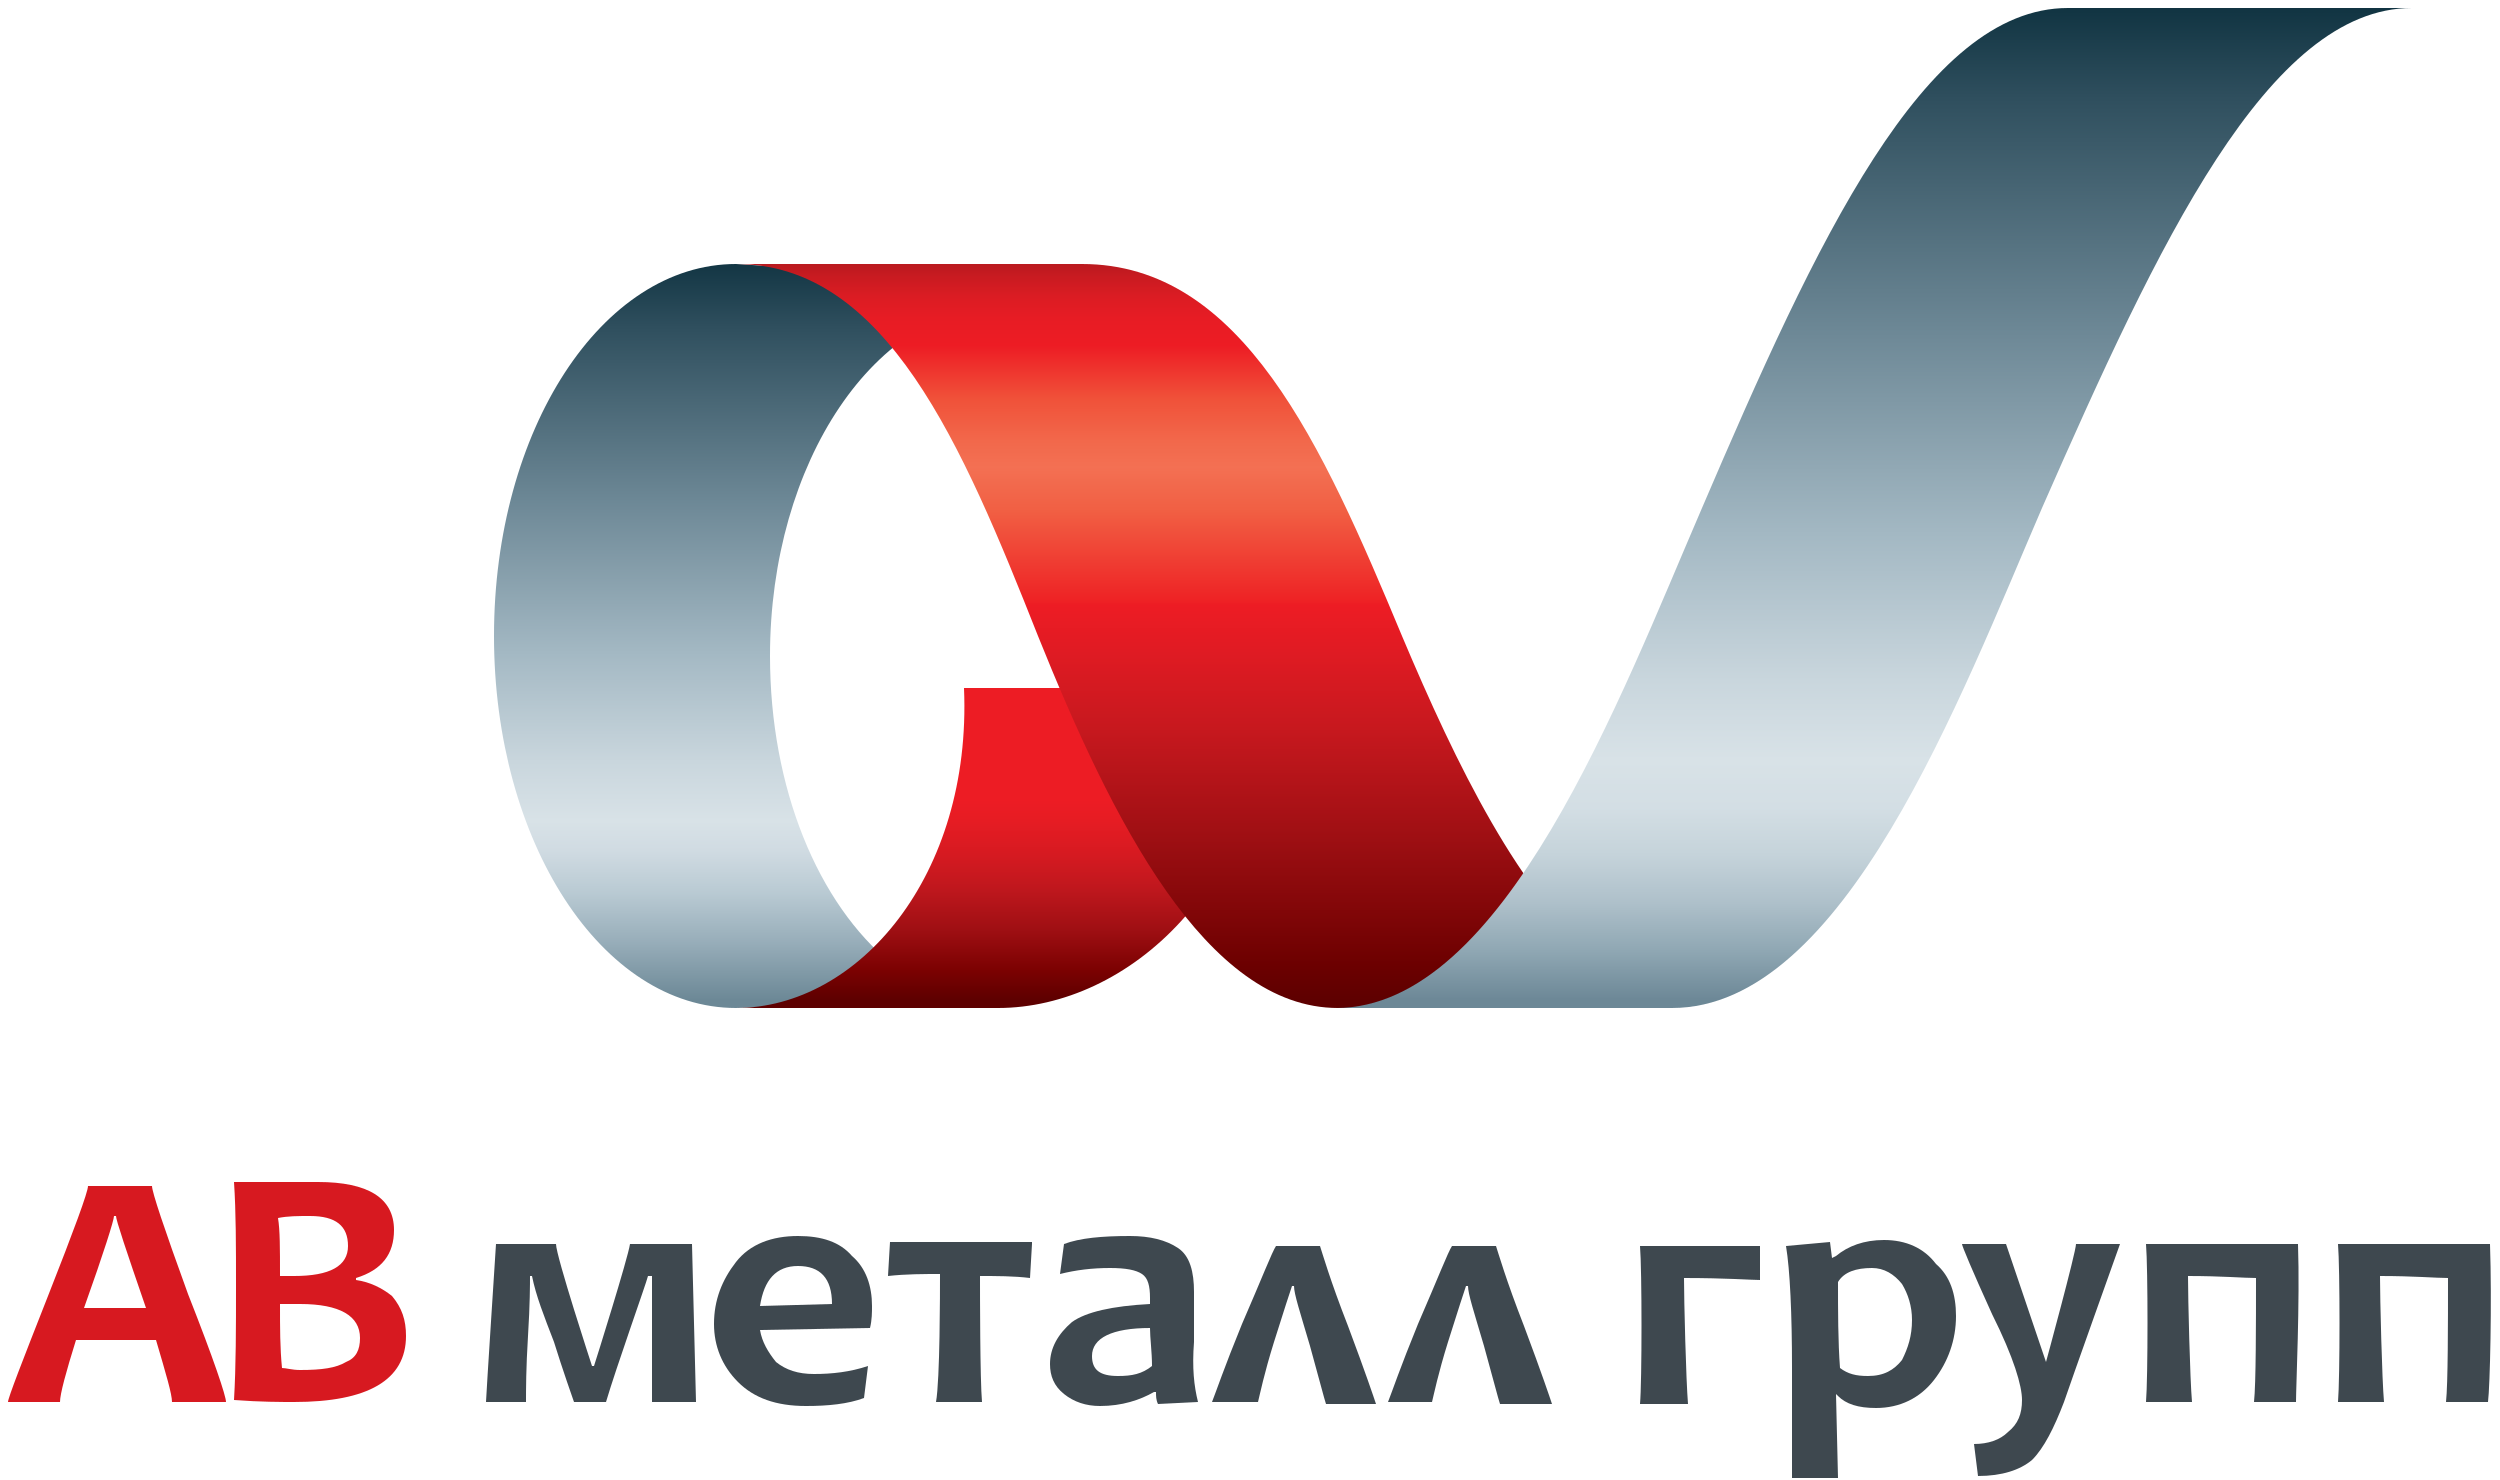
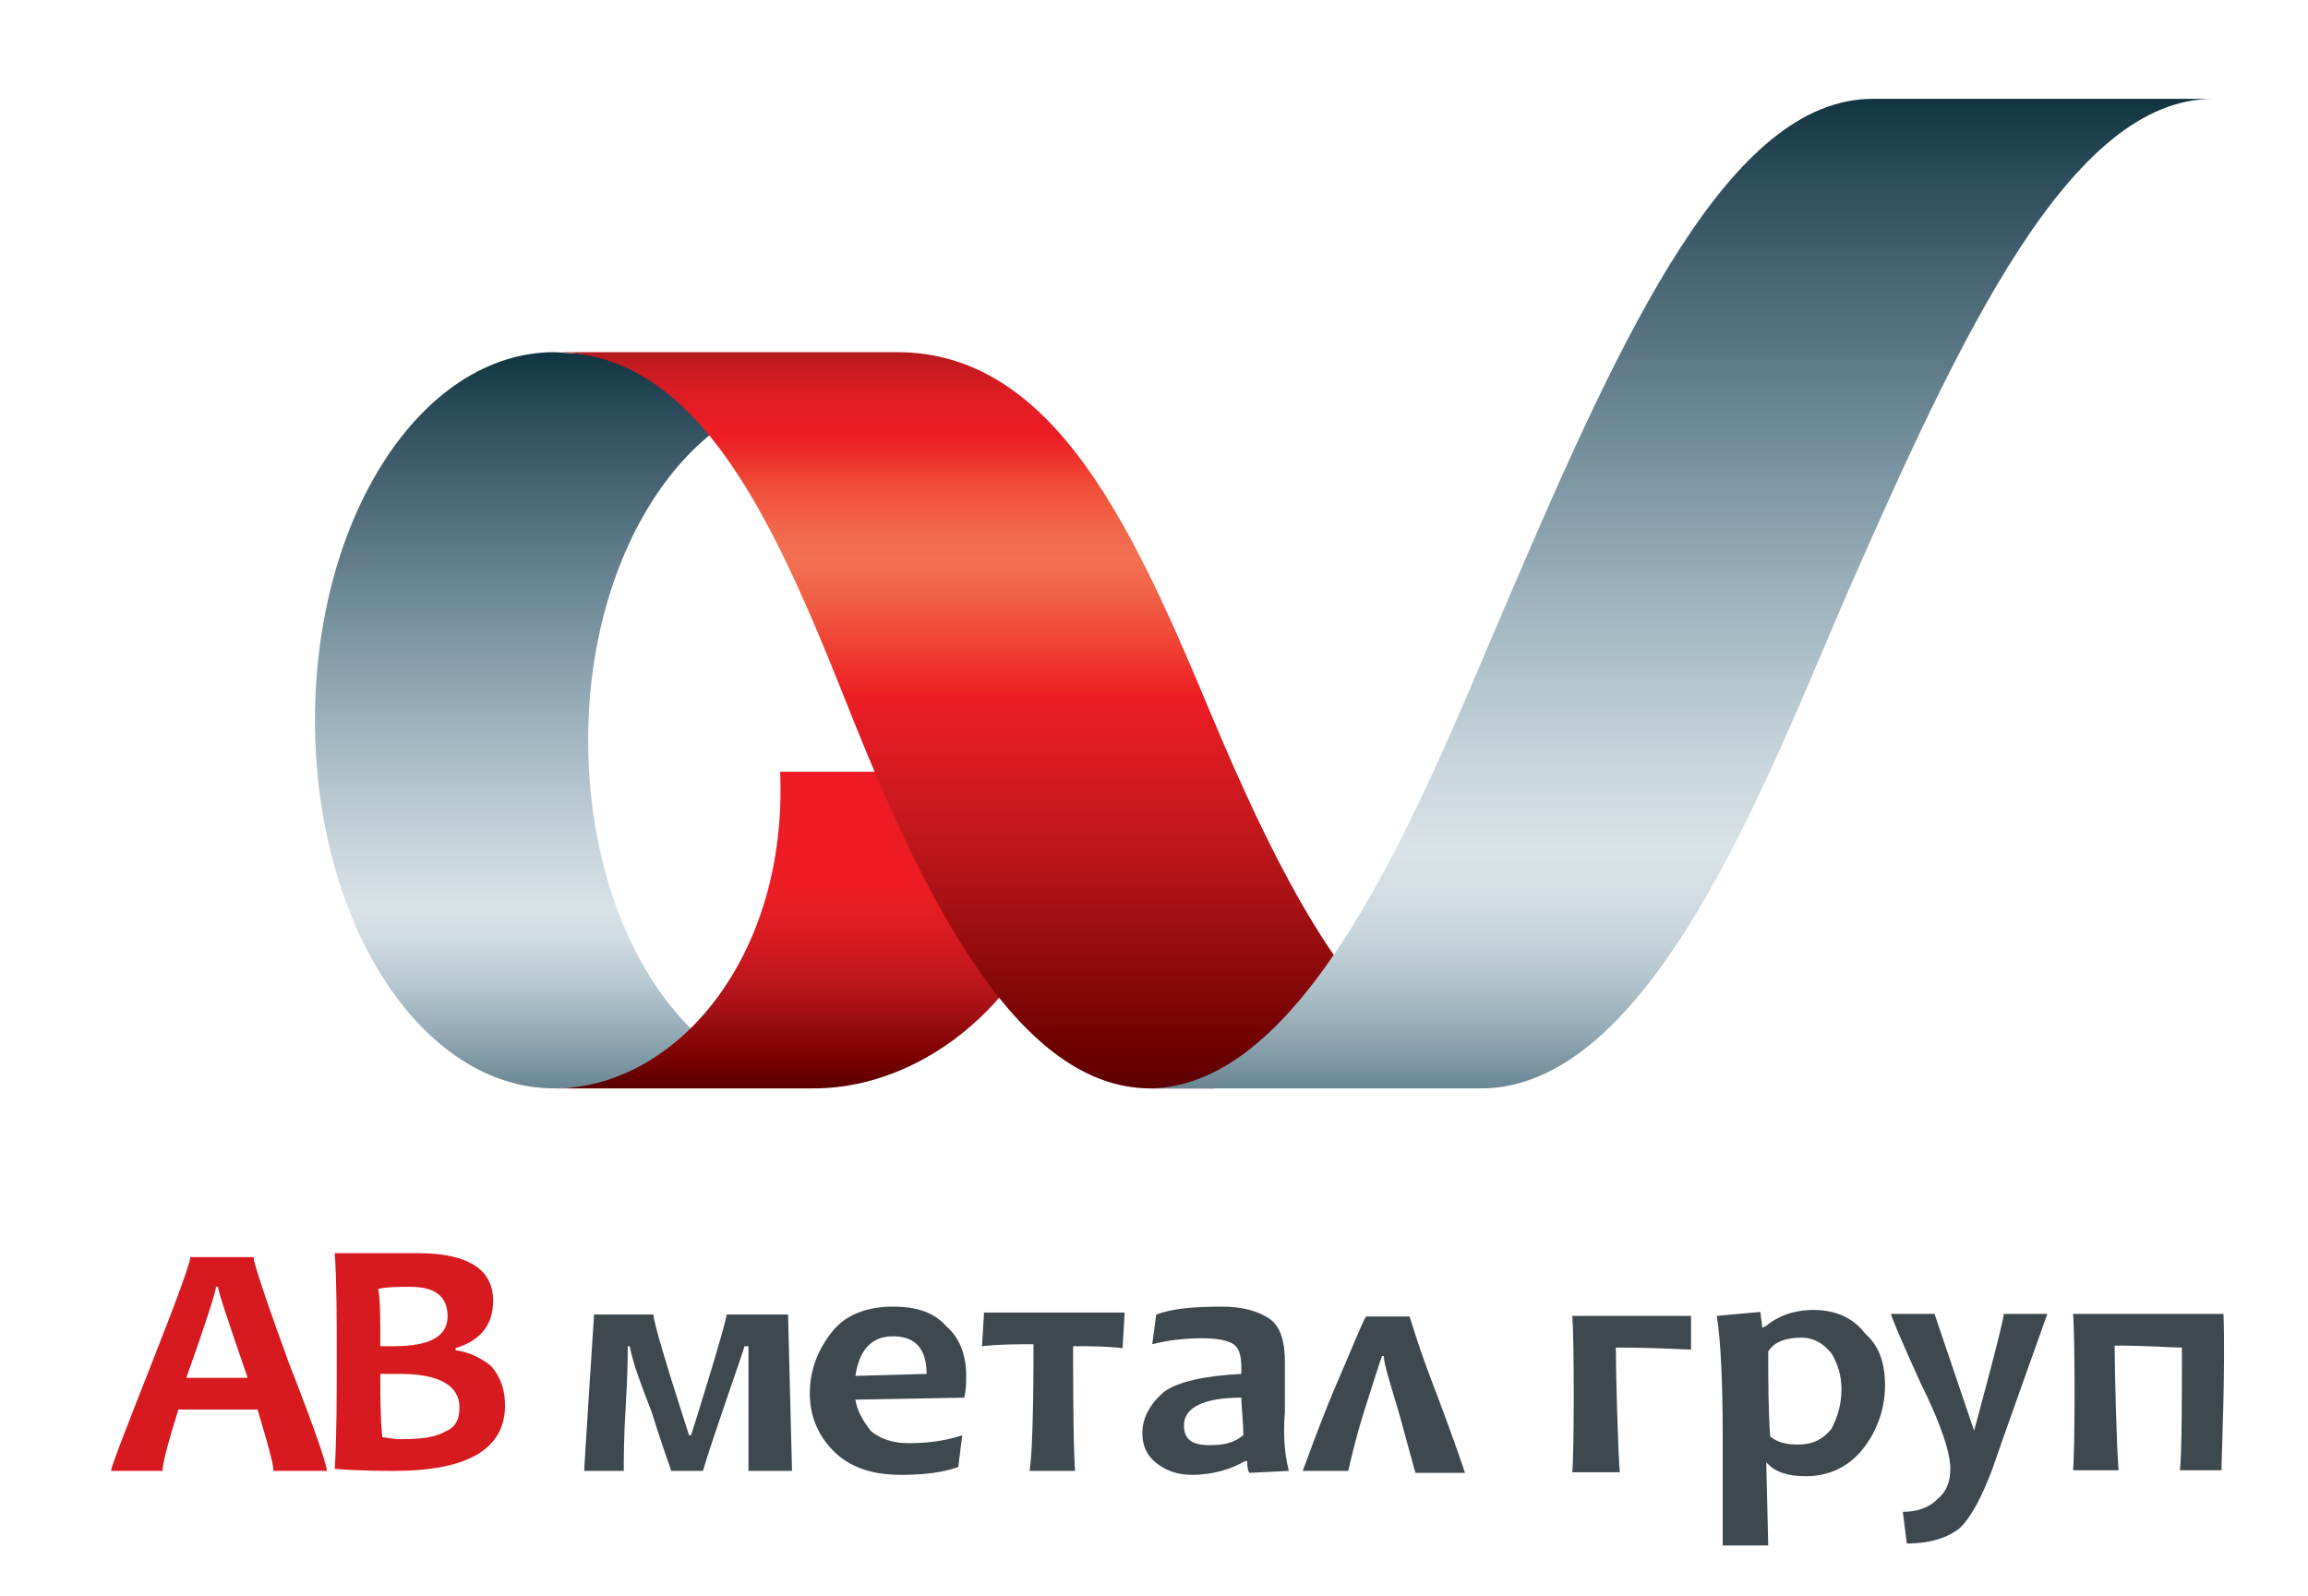
- <svg xmlns="http://www.w3.org/2000/svg" viewBox="0 0 125 74">
-   <linearGradient id="SVGID_1" gradientUnits="userSpaceOnUse" x1="38" y1="50" x2="38" y2="13">
-     <stop offset="0" stop-color="#6C8896" />
-     <stop offset="1.926647e-003" stop-color="#6D8997" />
-     <stop offset="7.733236e-002" stop-color="#97ADB9" />
-     <stop offset="0.145" stop-color="#B9CAD3" />
-     <stop offset="0.202" stop-color="#D0DBE2" />
-     <stop offset="0.242" stop-color="#D8E2E7" />
-     <stop offset="0.322" stop-color="#C9D6DD" />
-     <stop offset="0.47" stop-color="#A3B8C3" />
-     <stop offset="0.669" stop-color="#6E8997" />
-     <stop offset="0.909" stop-color="#2F4F5E" />
-     <stop offset="1" stop-color="#113442" />
+ <svg xmlns="http://www.w3.org/2000/svg" viewBox="12.6 330.5 1865.6 1289.7">
+   <linearGradient id="SVGID_1_" gradientUnits="userSpaceOnUse" x1="30" y1="1950" x2="30" y2="1987" gradientTransform="matrix(16 0 0 -16 6.436030e-006 32408)">
+     <stop offset="0" style="stop-color:#6C8896" />
+     <stop offset="1.926647e-003" style="stop-color:#6D8997" />
+     <stop offset="7.733236e-002" style="stop-color:#97ADB9" />
+     <stop offset="0.145" style="stop-color:#B9CAD3" />
+     <stop offset="0.202" style="stop-color:#D0DBE2" />
+     <stop offset="0.242" style="stop-color:#D8E2E7" />
+     <stop offset="0.322" style="stop-color:#C9D6DD" />
+     <stop offset="0.47" style="stop-color:#A3B8C3" />
+     <stop offset="0.669" style="stop-color:#6E8997" />
+     <stop offset="0.909" style="stop-color:#2F4F5E" />
+     <stop offset="1" style="stop-color:#113442" />
  </linearGradient>
-   <path fill="url(#SVGID_1)" d="M36.8,13.2c-6.7,0-12.1,8.3-12.1,18.6c0,10.3,5.4,18.6,12.1,18.6l2.6-0.1c2.8,0,6.9-0.7,5.2-2.1 c-3.7-3-6.1-8.8-6.1-15.4c0-9.7,5.3-17.6,11.9-17.6l-12-1.9L36.8,13.2z" />
-   <linearGradient id="SVGID_2" gradientUnits="userSpaceOnUse" x1="50" y1="34" x2="50" y2="50">
-     <stop offset="0" stop-color="#ED1C24" />
-     <stop offset="0.374" stop-color="#ED1C24" />
-     <stop offset="0.447" stop-color="#E51C23" />
-     <stop offset="0.545" stop-color="#D61A21" />
-     <stop offset="0.657" stop-color="#BE171D" />
-     <stop offset="0.78" stop-color="#9F0F13" />
-     <stop offset="0.911" stop-color="#7A0101" />
-     <stop offset="1" stop-color="#5E0000" />
+   <path fill="url(#SVGID_1_)" d="M460.8,615.2c-107.2,0-193.6,132.8-193.6,297.6s86.4,297.6,193.6,297.6l41.6-1.6 c44.8,0,110.4-11.2,83.2-33.6c-59.2-48-97.6-140.8-97.6-246.4c0-155.2,84.8-281.6,190.4-281.6l-192-30.4L460.8,615.2z" />
+   <linearGradient id="SVGID_2_" gradientUnits="userSpaceOnUse" x1="42" y1="1966" x2="42" y2="1950" gradientTransform="matrix(16 0 0 -16 6.436030e-006 32408)">
+     <stop offset="0" style="stop-color:#ED1C24" />
+     <stop offset="0.374" style="stop-color:#ED1C24" />
+     <stop offset="0.447" style="stop-color:#E51C23" />
+     <stop offset="0.545" style="stop-color:#D61A21" />
+     <stop offset="0.657" style="stop-color:#BE171D" />
+     <stop offset="0.78" style="stop-color:#9F0F13" />
+     <stop offset="0.911" style="stop-color:#7A0101" />
+     <stop offset="1" style="stop-color:#5E0000" />
  </linearGradient>
-   <path fill="url(#SVGID_2)" d="M36.8,50.4c6.1,0,11.8-6.6,11.4-16h15.1c0,9.8-6.9,16-13.4,16H36.8z" />
-   <linearGradient id="SVGID_3" gradientUnits="userSpaceOnUse" x1="59" y1="13" x2="59" y2="50">
-     <stop offset="0" stop-color="#B5191E" />
-     <stop offset="2.278189e-002" stop-color="#C91B21" />
-     <stop offset="4.952808e-002" stop-color="#DB1C23" />
-     <stop offset="7.885586e-002" stop-color="#E71C24" />
-     <stop offset="0.115" stop-color="#ED1C24" />
-     <stop offset="0.187" stop-color="#F05139" />
-     <stop offset="0.245" stop-color="#F2684B" />
-     <stop offset="0.28" stop-color="#F37053" />
-     <stop offset="0.339" stop-color="#F15F43" />
-     <stop offset="0.459" stop-color="#EE2325" />
-     <stop offset="0.467" stop-color="#ED1C24" />
-     <stop offset="0.528" stop-color="#E01B23" />
-     <stop offset="0.637" stop-color="#C6181E" />
-     <stop offset="0.781" stop-color="#9E0F13" />
-     <stop offset="0.953" stop-color="#6C0000" />
-     <stop offset="1" stop-color="#5E0000" />
+   <path fill="url(#SVGID_2_)" d="M460.8,1210.4c97.6,0,188.8-105.6,182.4-256h241.6c0,156.8-110.4,256-214.4,256H460.8z" />
+   <linearGradient id="SVGID_3_" gradientUnits="userSpaceOnUse" x1="51" y1="1987" x2="51" y2="1950" gradientTransform="matrix(16 0 0 -16 6.436030e-006 32408)">
+     <stop offset="0" style="stop-color:#B5191E" />
+     <stop offset="2.278189e-002" style="stop-color:#C91B21" />
+     <stop offset="4.952808e-002" style="stop-color:#DB1C23" />
+     <stop offset="7.885586e-002" style="stop-color:#E71C24" />
+     <stop offset="0.115" style="stop-color:#ED1C24" />
+     <stop offset="0.187" style="stop-color:#F05139" />
+     <stop offset="0.245" style="stop-color:#F2684B" />
+     <stop offset="0.28" style="stop-color:#F37053" />
+     <stop offset="0.339" style="stop-color:#F15F43" />
+     <stop offset="0.459" style="stop-color:#EE2325" />
+     <stop offset="0.467" style="stop-color:#ED1C24" />
+     <stop offset="0.528" style="stop-color:#E01B23" />
+     <stop offset="0.637" style="stop-color:#C6181E" />
+     <stop offset="0.781" style="stop-color:#9E0F13" />
+     <stop offset="0.953" style="stop-color:#6C0000" />
+     <stop offset="1" style="stop-color:#5E0000" />
  </linearGradient>
-   <path fill="url(#SVGID_3)" d="M70.1,50.4l7.7-0.6c2.9,0,4.1-0.3,2.3-1.7c-4.1-3.3-7.3-9.9-10-16.3c-4-9.6-8-18.6-16-18.6H36.8 c7.5,0,11.3,9,15.1,18.6c3.7,9.2,8.4,18.6,15,18.6H70.1z" />
-   <linearGradient id="SVGID_4" gradientUnits="userSpaceOnUse" x1="94" y1="50" x2="94" y2="0.418">
-     <stop offset="0" stop-color="#6C8896" />
-     <stop offset="8.691043e-004" stop-color="#6D8897" />
-     <stop offset="4.922779e-002" stop-color="#8FA7B3" />
-     <stop offset="9.784003e-002" stop-color="#AEC0CA" />
-     <stop offset="0.146" stop-color="#C5D3DA" />
-     <stop offset="0.194" stop-color="#D3DEE4" />
-     <stop offset="0.242" stop-color="#D8E2E7" />
-     <stop offset="0.322" stop-color="#C9D6DD" />
-     <stop offset="0.47" stop-color="#A3B8C3" />
-     <stop offset="0.669" stop-color="#6E8997" />
-     <stop offset="0.909" stop-color="#2F4F5E" />
-     <stop offset="1" stop-color="#113442" />
+   <path fill="url(#SVGID_3_)" d="M993.6,1210.4l123.2-9.6c46.4,0,65.6-4.8,36.8-27.2c-65.6-52.8-116.8-158.4-160-260.8 c-64-153.6-128-297.6-256-297.6H460.8c120,0,180.8,144,241.6,297.6c59.2,147.2,134.4,297.6,240,297.6H993.6z" />
+   <linearGradient id="SVGID_4_" gradientUnits="userSpaceOnUse" x1="86" y1="1950" x2="86" y2="2000" gradientTransform="matrix(16 0 0 -16 6.436030e-006 32408)">
+     <stop offset="0" style="stop-color:#6C8896" />
+     <stop offset="8.691043e-004" style="stop-color:#6D8897" />
+     <stop offset="4.922779e-002" style="stop-color:#8FA7B3" />
+     <stop offset="9.784003e-002" style="stop-color:#AEC0CA" />
+     <stop offset="0.146" style="stop-color:#C5D3DA" />
+     <stop offset="0.194" style="stop-color:#D3DEE4" />
+     <stop offset="0.242" style="stop-color:#D8E2E7" />
+     <stop offset="0.322" style="stop-color:#C9D6DD" />
+     <stop offset="0.47" style="stop-color:#A3B8C3" />
+     <stop offset="0.669" style="stop-color:#6E8997" />
+     <stop offset="0.909" style="stop-color:#2F4F5E" />
+     <stop offset="1" style="stop-color:#113442" />
  </linearGradient>
-   <path fill="url(#SVGID_4)" d="M83.6,50.4c8.6,0,14.4-15.5,18.5-25c5.8-13.2,11.3-25,18.5-25h-17.2c-7.2,0-12.6,11.7-18.3,25 c-4.1,9.5-9.9,25-18.3,25H83.6z" />
-   <path fill="#D71920" d="M11.3,70.1H8.6c0-0.4-0.3-1.4-0.8-3.1h-4C3.3,68.6,3,69.7,3,70.1H0.4c0-0.2,0.7-2,2-5.3 c1.3-3.3,2-5.2,2-5.5h3.2c0,0.3,0.6,2.1,1.8,5.4C10.7,68,11.3,69.8,11.3,70.1z M7.3,65.4c-1-2.9-1.5-4.4-1.5-4.6H5.7 c0,0.2-0.5,1.8-1.5,4.6H7.3z" />
-   <path fill="#D71920" d="M20.3,66.8c0,2.2-1.9,3.3-5.6,3.3c-0.6,0-1.7,0-3-0.1c0.1-1.7,0.1-3.6,0.1-5.7c0-2,0-3.7-0.1-5.2h1.4 c0.3,0,0.7,0,1.3,0c0.6,0,1.1,0,1.5,0c2.5,0,3.8,0.8,3.8,2.4c0,1.2-0.6,2-1.9,2.4v0.1c0.7,0.1,1.3,0.4,1.8,0.8 C20.1,65.4,20.3,66,20.3,66.8z M17.4,62.3c0-1-0.6-1.5-1.9-1.5c-0.6,0-1.1,0-1.6,0.1c0.1,0.6,0.1,1.5,0.1,2.9c0.2,0,0.4,0,0.7,0 C16.5,63.8,17.4,63.3,17.4,62.3z M18,66.9c0-1.1-1-1.7-3-1.7c-0.4,0-0.7,0-1,0c0,1.2,0,2.2,0.1,3.2c0.2,0,0.5,0.1,0.9,0.1 c1.1,0,1.8-0.1,2.3-0.4C17.8,67.9,18,67.5,18,66.9z" />
-   <path fill="#3E484F" d="M34.8,70.1h-2.2c0-0.9,0-5.9,0-6.3h-0.2c-0.1,0.4-1.6,4.6-2.1,6.3h-1.6c0,0-0.6-1.7-1-3 c-0.5-1.3-0.9-2.3-1.1-3.3h-0.1c0,0.4,0,1.4-0.1,3c-0.1,1.6-0.1,2.7-0.1,3.3h-2c0-0.2,0.5-7.9,0.5-7.9h3c0,0.6,1.8,6.1,1.8,6.1 h0.1c0.1-0.3,1.7-5.4,1.8-6.1h3.1L34.8,70.1z" />
-   <path fill="#3E484F" d="M43.6,65.3c0,0.3,0,0.7-0.1,1.1L38,66.5c0.1,0.6,0.4,1.1,0.8,1.6c0.5,0.4,1.1,0.6,1.9,0.6 c0.9,0,1.8-0.1,2.7-0.4l-0.2,1.6c-0.8,0.3-1.8,0.4-2.9,0.4c-1.5,0-2.6-0.4-3.4-1.2c-0.8-0.8-1.2-1.8-1.2-2.9 c0-1.2,0.4-2.2,1.1-3.1c0.7-0.9,1.8-1.3,3.1-1.3c1.2,0,2.1,0.3,2.7,1C43.3,63.4,43.6,64.3,43.6,65.3z M41.6,65.2 c0-1.3-0.6-1.9-1.7-1.9c-1.1,0-1.7,0.7-1.9,2L41.6,65.2z" />
-   <path fill="#3E484F" d="M51.6,62.2l-0.1,1.7c-0.8-0.1-1.7-0.1-2.5-0.1c0,0.8,0,5.2,0.1,6.3h-2.3C47,69,47,64.6,47,63.7 c-0.8,0-1.7,0-2.6,0.1l0.1-1.7H51.6z" />
-   <path fill="#3E484F" d="M59.9,70.1l-2,0.1c-0.1-0.2-0.1-0.4-0.1-0.6h-0.1C57,70,56.1,70.3,55,70.3c-0.7,0-1.3-0.2-1.8-0.6 c-0.5-0.4-0.7-0.9-0.7-1.5c0-0.8,0.4-1.5,1.1-2.1c0.7-0.5,2-0.8,3.9-0.9c0-0.1,0-0.2,0-0.3c0-0.6-0.1-1-0.4-1.2 c-0.3-0.2-0.8-0.3-1.6-0.3c-0.9,0-1.7,0.1-2.5,0.3l0.2-1.5c0.8-0.3,1.9-0.4,3.3-0.4c1,0,1.8,0.2,2.4,0.6 c0.6,0.4,0.8,1.2,0.8,2.2c0,0.2,0,0.7,0,1.3c0,0.6,0,1,0,1.2C59.6,68.4,59.7,69.3,59.9,70.1z M57.6,68.3c0-0.7-0.1-1.4-0.1-1.9 c-1.9,0-2.9,0.5-2.9,1.4c0,0.7,0.4,1,1.3,1C56.6,68.8,57.1,68.7,57.6,68.3z" />
-   <path fill="#3E484F" d="M60.6,70.1c0.2-0.5,0.6-1.7,1.5-3.9c1-2.3,1.5-3.6,1.7-3.9H66c0.1,0.3,0.5,1.7,1.4,4 c0.9,2.4,1.3,3.6,1.4,3.9h-2.5c-0.1-0.3-0.3-1.1-0.8-2.9c-0.5-1.7-0.8-2.6-0.8-3h-0.1c-0.1,0.3-0.4,1.2-0.9,2.8 c-0.5,1.6-0.7,2.6-0.8,3H60.6z" />
-   <path fill="#3E484F" d="M69.4,70.1c0.2-0.5,0.6-1.7,1.5-3.9c1-2.3,1.5-3.6,1.7-3.9h2.2c0.1,0.3,0.5,1.7,1.4,4 c0.9,2.4,1.3,3.6,1.4,3.9H75c-0.1-0.3-0.3-1.1-0.8-2.9c-0.5-1.7-0.8-2.6-0.8-3h-0.1c-0.1,0.3-0.4,1.2-0.9,2.8 c-0.5,1.6-0.7,2.6-0.8,3H69.4z" />
-   <path fill="#3E484F" d="M88,62.2L88,64c-0.4,0-1.7-0.1-3.8-0.1c0,1.1,0.1,5.1,0.2,6.3H82c0.1-1.1,0.1-6.7,0-7.9H88z" />
-   <path fill="#3E484F" d="M114.9,62.2h-7.6c0.1,1.2,0.1,6.7,0,7.9h2.3c-0.1-1.1-0.2-5.2-0.2-6.3c1.7,0,2.8,0.1,3.4,0.1 c0,2.2,0,5.3-0.1,6.2h2.1C114.8,69.3,115,65.1,114.9,62.2z" />
-   <path fill="#3E484F" d="M124.5,62.2h-7.6c0.1,1.2,0.1,6.7,0,7.9h2.3c-0.1-1.1-0.2-5.2-0.2-6.3c1.7,0,2.8,0.1,3.4,0.1 c0,2.2,0,5.3-0.1,6.2h2.1C124.5,69.3,124.6,65.1,124.5,62.2z" />
-   <path fill="#3E484F" d="M97.8,65.8c0,1.2-0.4,2.3-1.1,3.2c-0.7,0.9-1.7,1.4-2.9,1.4c-0.9,0-1.5-0.2-1.9-0.6l-0.1-0.1l0.1,4.2 h-2.3c0,0,0-3.5,0-5.5c0-2.7-0.1-4.9-0.3-6.1l2.2-0.2l0.1,0.8l0.2-0.1c0.6-0.5,1.4-0.8,2.4-0.8c1.1,0,2,0.4,2.6,1.2 C97.5,63.8,97.8,64.7,97.8,65.8z M95.6,66c0-0.7-0.2-1.3-0.5-1.8c-0.4-0.5-0.9-0.8-1.5-0.8c-0.8,0-1.4,0.2-1.7,0.7 c0,1.4,0,3,0.1,4.3c0.4,0.3,0.8,0.4,1.4,0.4c0.8,0,1.3-0.3,1.7-0.8C95.4,67.4,95.6,66.8,95.6,66z" />
-   <path fill="#3E484F" d="M106,62.2c0,0-2.5,7-2.8,7.9c-0.5,1.3-1,2.3-1.6,2.9c-0.6,0.5-1.5,0.8-2.7,0.8l-0.2-1.6 c0.7,0,1.3-0.2,1.7-0.6c0.5-0.4,0.7-0.9,0.7-1.6c0-0.7-0.4-2.1-1.5-4.3c-1-2.2-1.5-3.4-1.5-3.5h2.2l2,5.9c0,0,1.5-5.5,1.5-5.9 H106z" />
+   <path fill="url(#SVGID_4_)" d="M1209.6,1210.4c137.6,0,230.4-248,296-400c92.8-211.2,180.8-400,296-400h-275.2 c-115.2,0-201.6,187.2-292.8,400c-65.6,152-158.4,400-292.8,400H1209.6z" />
+   <path fill="#D71920" d="M276.8,1519.6h-43.2c0-6.4-4.8-22.4-12.8-49.6h-64c-8,25.6-12.8,43.2-12.8,49.6h-41.6 c0-3.2,11.2-32,32-84.8c20.8-52.8,32-83.2,32-88h51.2c0,4.8,9.6,33.6,28.8,86.4C267.2,1486,276.8,1514.8,276.8,1519.6z M212.8,1444.4c-16-46.4-24-70.4-24-73.6h-1.6c0,3.2-8,28.8-24,73.6H212.8z" />
+   <path fill="#D71920" d="M420.8,1466.8c0,35.2-30.4,52.8-89.6,52.8c-9.6,0-27.2,0-48-1.6c1.6-27.2,1.6-57.6,1.6-91.2 c0-32,0-59.2-1.6-83.2h22.4c4.8,0,11.2,0,20.8,0s17.6,0,24,0c40,0,60.8,12.8,60.8,38.4c0,19.2-9.6,32-30.4,38.4v1.6 c11.2,1.6,20.8,6.4,28.8,12.8C417.6,1444.4,420.8,1454,420.8,1466.8z M374.4,1394.8c0-16-9.6-24-30.4-24c-9.6,0-17.6,0-25.6,1.6 c1.6,9.6,1.6,24,1.6,46.4c3.2,0,6.4,0,11.2,0C360,1418.8,374.4,1410.8,374.4,1394.8z M384,1468.4c0-17.6-16-27.2-48-27.2 c-6.4,0-11.2,0-16,0c0,19.2,0,35.2,1.6,51.2c3.2,0,8,1.6,14.4,1.6c17.6,0,28.8-1.6,36.8-6.4C380.8,1484.4,384,1478,384,1468.4z" />
+   <path fill="#3E484F" d="M652.8,1519.6h-35.2c0-14.4,0-94.4,0-100.8h-3.2c-1.6,6.4-25.6,73.6-33.6,100.8h-25.6 c0,0-9.6-27.2-16-48c-8-20.8-14.4-36.8-17.6-52.8H520c0,6.4,0,22.4-1.6,48c-1.6,25.6-1.6,43.2-1.6,52.8h-32 c0-3.2,8-126.4,8-126.4h48c0,9.6,28.8,97.6,28.8,97.6h1.6c1.6-4.8,27.2-86.4,28.8-97.6h49.6L652.8,1519.6z" />
+   <path fill="#3E484F" d="M793.6,1442.8c0,4.8,0,11.2-1.6,17.6l-88,1.6c1.6,9.6,6.4,17.6,12.8,25.6c8,6.4,17.6,9.6,30.4,9.6 c14.4,0,28.8-1.6,43.2-6.4l-3.2,25.6c-12.8,4.8-28.8,6.4-46.4,6.4c-24,0-41.6-6.4-54.4-19.2c-12.8-12.8-19.2-28.8-19.2-46.4 c0-19.2,6.4-35.2,17.6-49.6c11.2-14.4,28.8-20.8,49.6-20.8c19.2,0,33.6,4.8,43.2,16C788.8,1412.4,793.6,1426.8,793.6,1442.8z M761.6,1441.2c0-20.8-9.6-30.4-27.2-30.4c-17.6,0-27.2,11.2-30.4,32L761.6,1441.2z" />
+   <path fill="#3E484F" d="M921.6,1393.2l-1.6,27.2c-12.8-1.6-27.2-1.6-40-1.6c0,12.8,0,83.2,1.6,100.8h-36.8 c3.2-17.6,3.2-88,3.2-102.4c-12.8,0-27.2,0-41.6,1.6l1.6-27.2h113.6V1393.2z" />
+   <path fill="#3E484F" d="M1054.4,1519.6l-32,1.6c-1.6-3.2-1.6-6.4-1.6-9.6h-1.6c-11.2,6.4-25.6,11.2-43.2,11.2 c-11.2,0-20.8-3.2-28.8-9.6s-11.2-14.4-11.2-24c0-12.8,6.4-24,17.6-33.6c11.2-8,32-12.8,62.4-14.4c0-1.6,0-3.2,0-4.8 c0-9.6-1.6-16-6.4-19.2c-4.8-3.2-12.8-4.8-25.6-4.8c-14.4,0-27.2,1.6-40,4.8l3.2-24c12.8-4.8,30.4-6.4,52.8-6.4 c16,0,28.8,3.2,38.4,9.6c9.6,6.4,12.8,19.2,12.8,35.2c0,3.2,0,11.2,0,20.8c0,9.6,0,16,0,19.2 C1049.6,1492.4,1051.2,1506.8,1054.4,1519.6z M1017.6,1490.8c0-11.2-1.6-22.4-1.6-30.4c-30.4,0-46.4,8-46.4,22.4 c0,11.2,6.4,16,20.8,16C1001.6,1498.8,1009.6,1497.2,1017.6,1490.8z" />
+   <path fill="#3E484F" d="M1065.6,1519.6c3.2-8,9.6-27.2,24-62.4c16-36.8,24-57.6,27.2-62.4h35.2c1.6,4.8,8,27.2,22.4,64 c14.4,38.4,20.8,57.6,22.4,62.4h-40c-1.6-4.8-4.8-17.6-12.8-46.4c-8-27.2-12.8-41.6-12.8-48h-1.6c-1.6,4.8-6.4,19.2-14.4,44.8 c-8,25.6-11.2,41.6-12.8,48H1065.6z" />
+   <path fill="#3E484F" d="M1379.5,1392.7v28.8c-6.4,0-27.2-1.6-60.8-1.6c0,17.6,1.6,81.6,3.2,100.8h-38.4 c1.6-17.6,1.6-107.2,0-126.4h96V1392.7z" />
+   <path fill="#3E484F" d="M1809.9,1392.7h-121.6c1.6,19.2,1.6,107.2,0,126.4h36.8c-1.6-17.6-3.2-83.2-3.2-100.8 c27.2,0,44.8,1.6,54.4,1.6c0,35.2,0,84.8-1.6,99.2h33.6C1808.3,1506.3,1811.5,1439.1,1809.9,1392.7z" />
+   <path fill="#3E484F" d="M1536.3,1450.3c0,19.2-6.4,36.8-17.6,51.2c-11.2,14.4-27.2,22.4-46.4,22.4c-14.4,0-24-3.2-30.4-9.6 l-1.6-1.6l1.6,67.2h-36.8c0,0,0-56,0-88c0-43.2-1.6-78.4-4.8-97.6l35.2-3.2l1.6,12.8l3.2-1.6c9.6-8,22.4-12.8,38.4-12.8 c17.6,0,32,6.4,41.6,19.2C1531.5,1418.3,1536.3,1432.7,1536.3,1450.3z M1501.1,1453.5c0-11.2-3.2-20.8-8-28.8 c-6.4-8-14.4-12.8-24-12.8c-12.8,0-22.4,3.2-27.2,11.2c0,22.4,0,48,1.6,68.8c6.4,4.8,12.8,6.4,22.4,6.4 c12.8,0,20.8-4.8,27.2-12.8C1497.9,1475.9,1501.1,1466.3,1501.1,1453.5z" />
+   <path fill="#3E484F" d="M1667.5,1392.7c0,0-40,112-44.8,126.4c-8,20.8-16,36.8-25.6,46.4c-9.6,8-24,12.8-43.2,12.8l-3.2-25.6 c11.2,0,20.8-3.2,27.2-9.6c8-6.4,11.2-14.4,11.2-25.6s-6.4-33.6-24-68.8c-16-35.2-24-54.4-24-56h35.2l32,94.4 c0,0,24-88,24-94.4H1667.5L1667.5,1392.7z" />
</svg>
